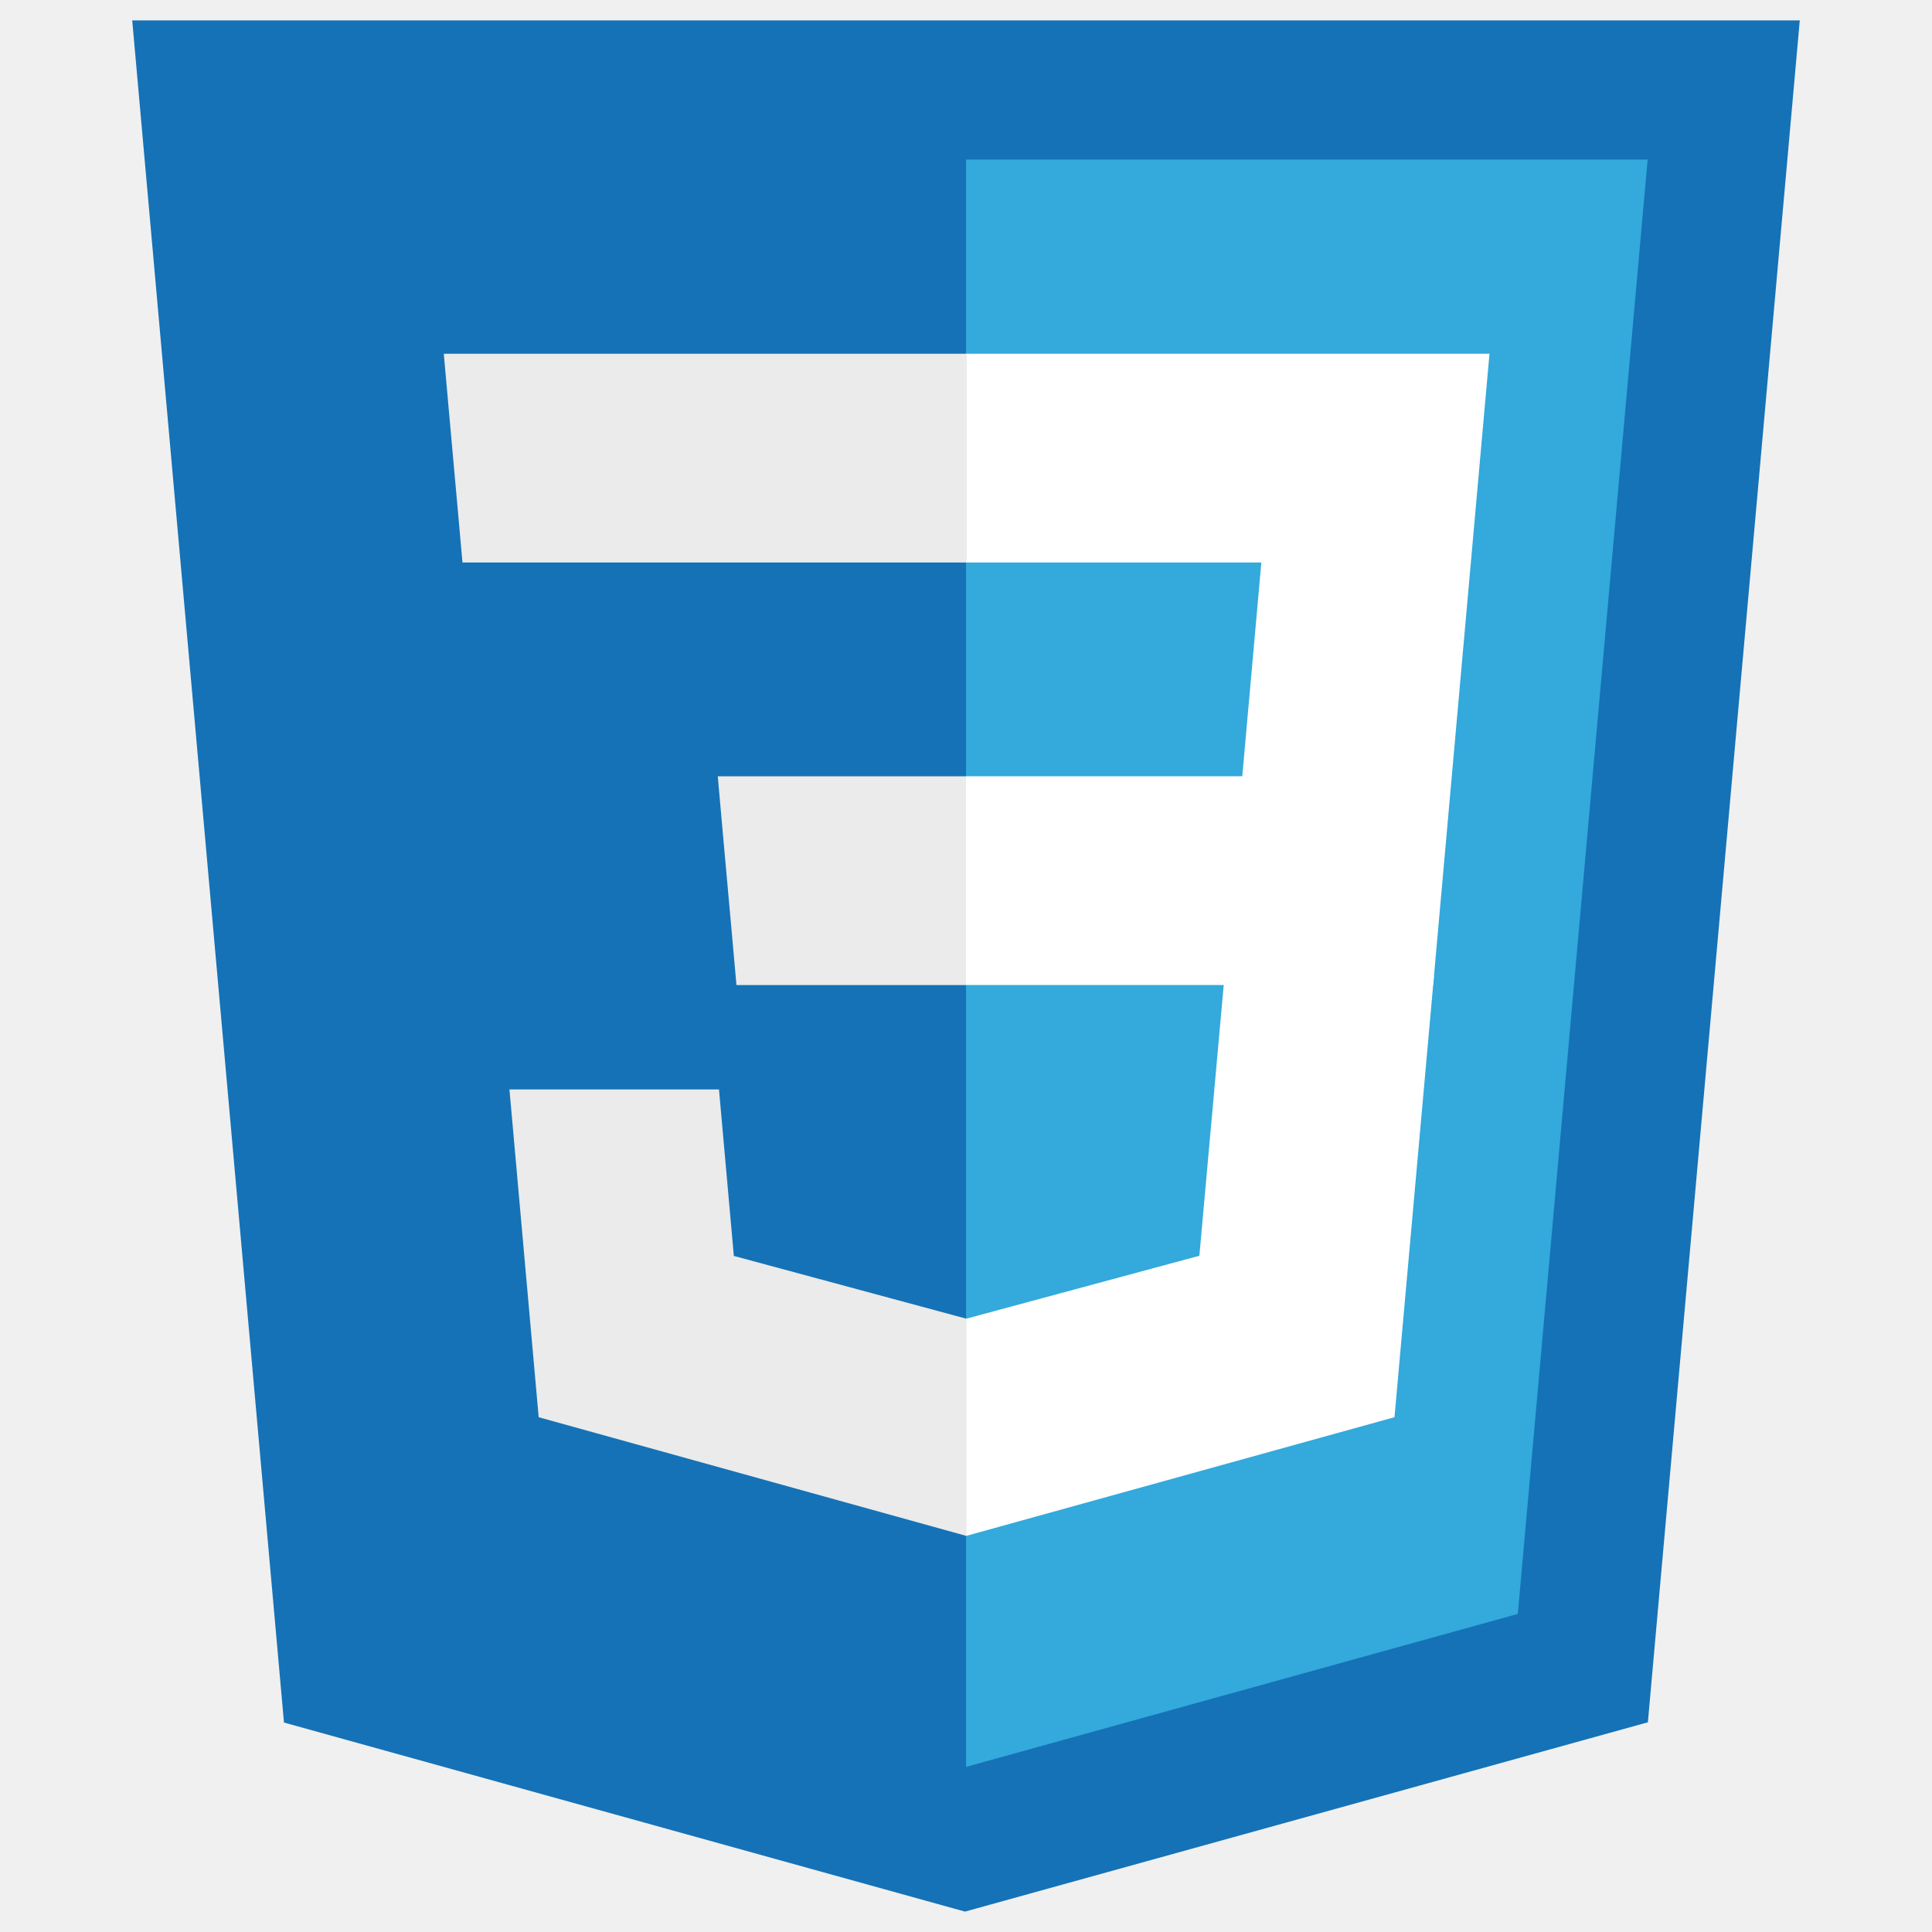
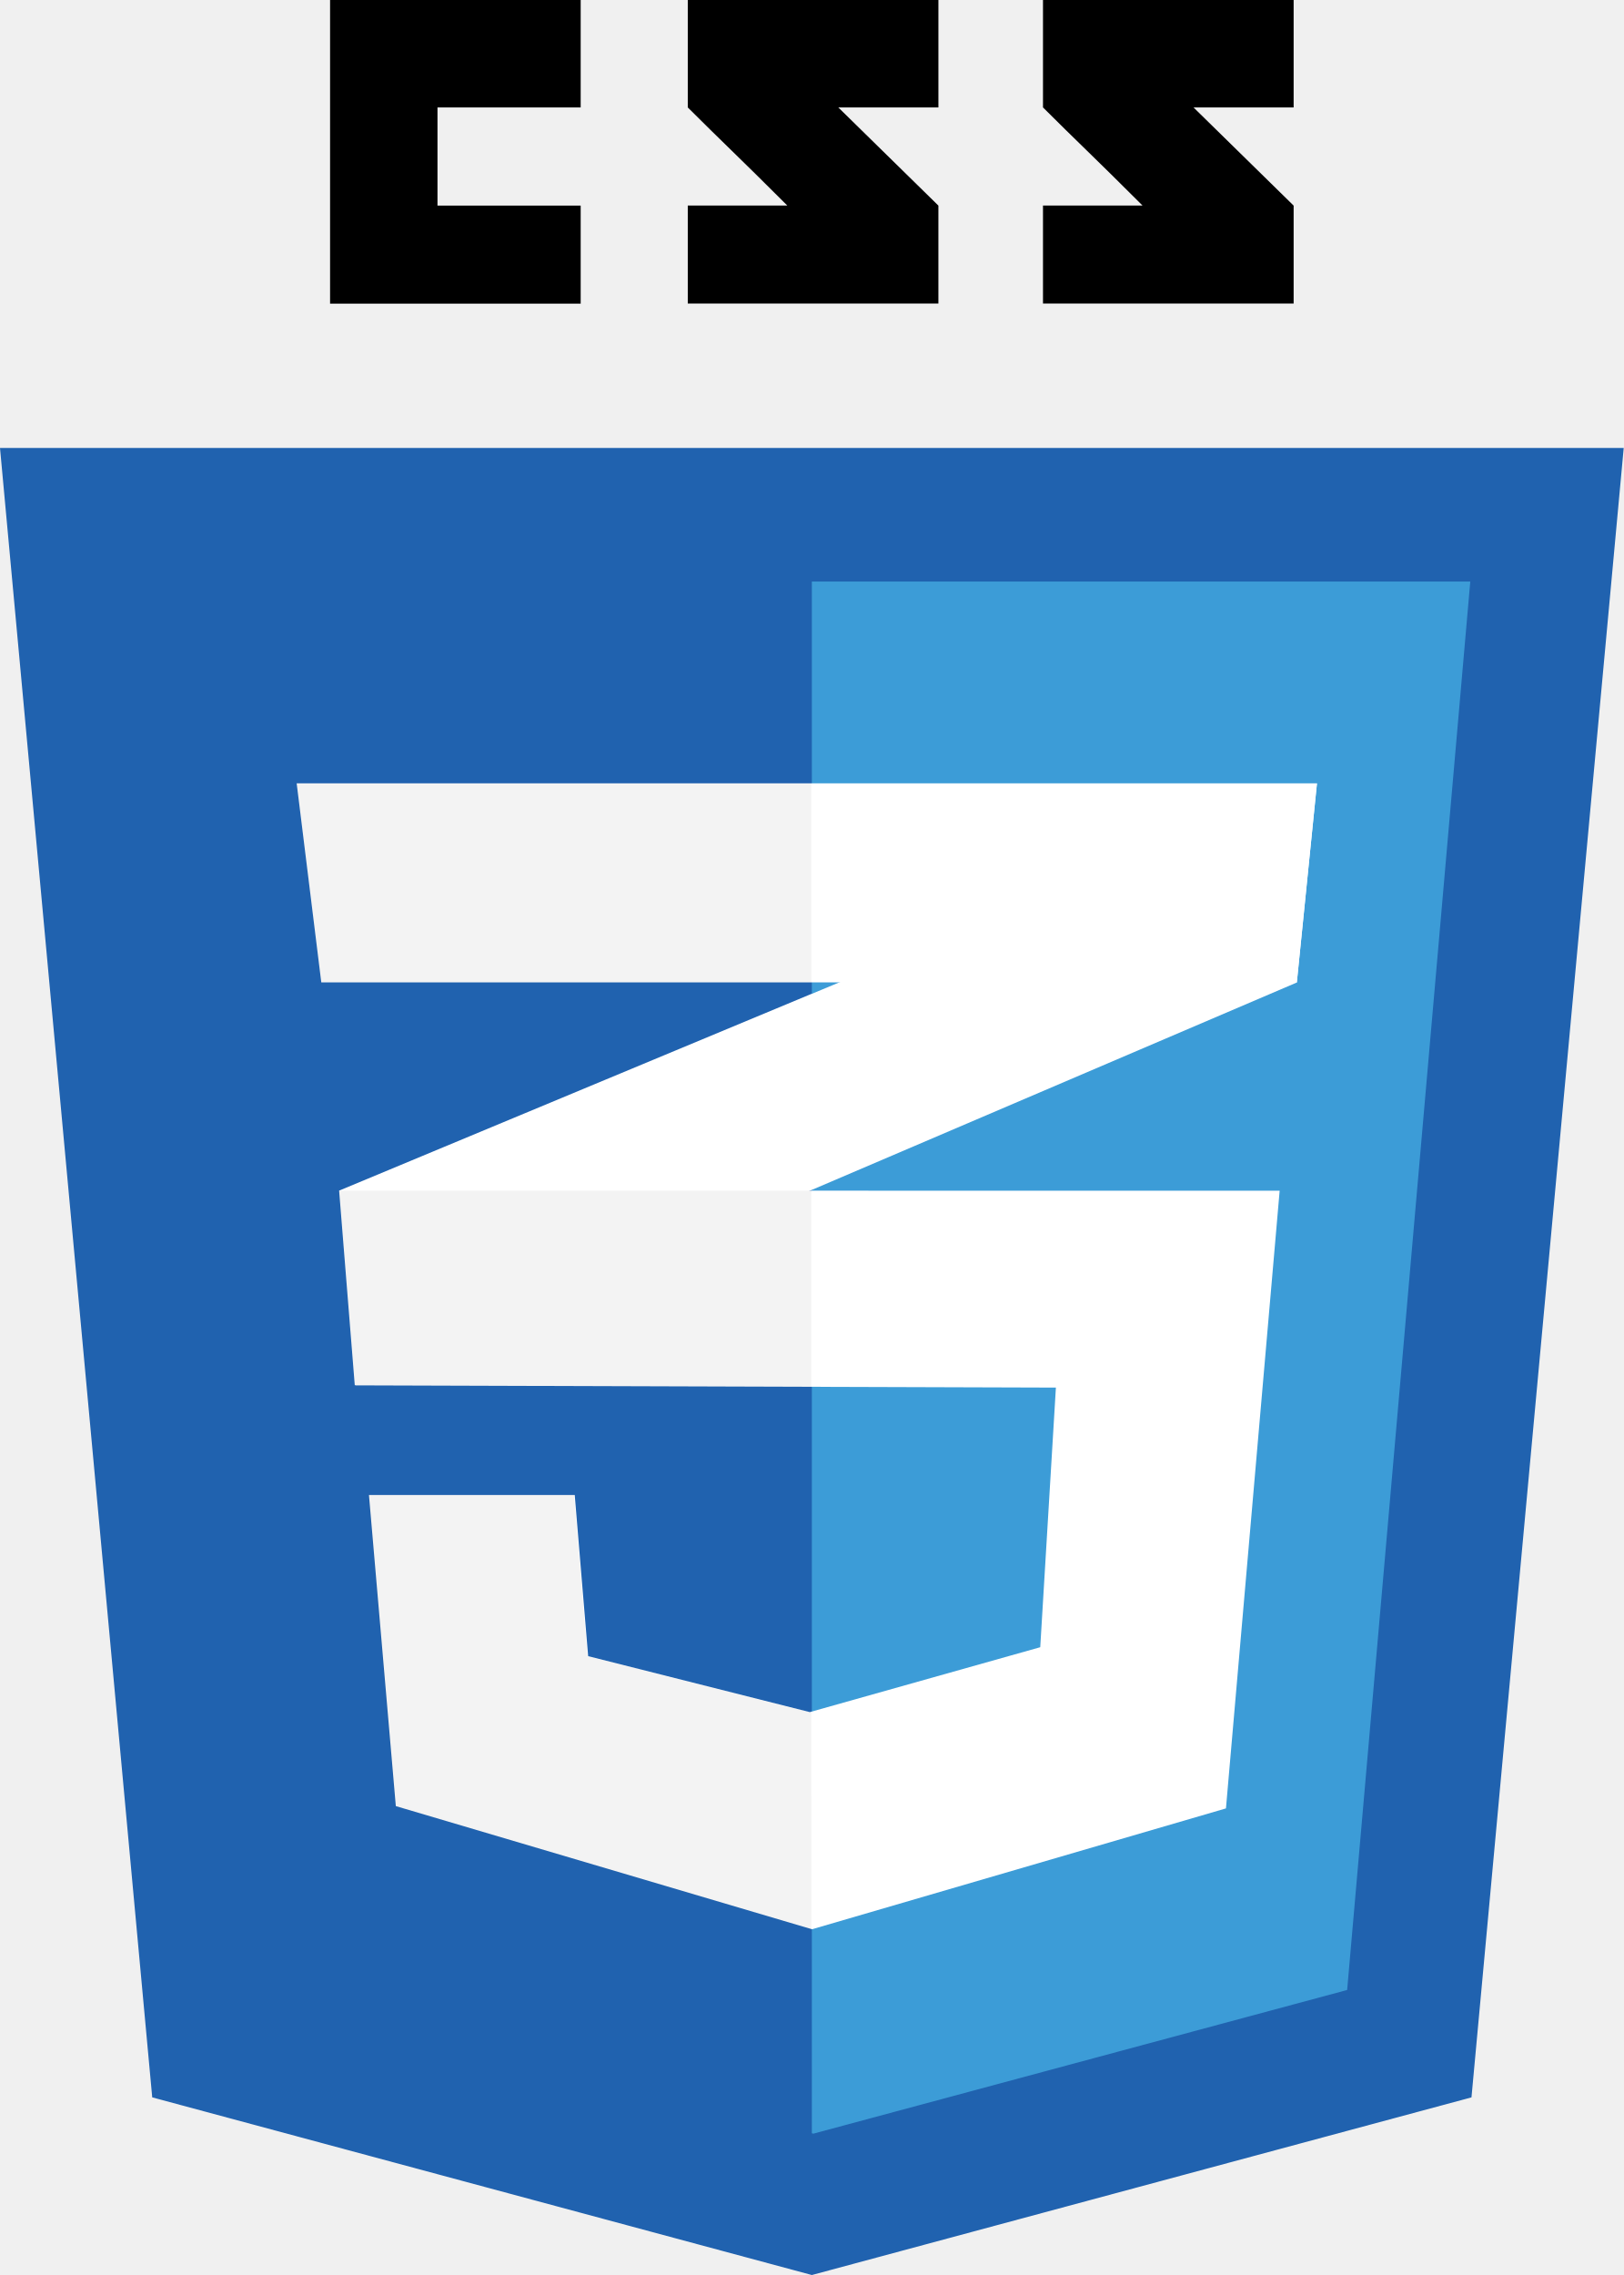
- <svg xmlns="http://www.w3.org/2000/svg" viewBox="0 0 128 128">
-   <path fill="#1572B6" d="M18.814 114.123l-10.054-112.771h110.48l-10.064 112.754-45.243 12.543-45.119-12.526z" />
-   <path fill="#33A9DC" d="M64.001 117.062l36.559-10.136 8.601-96.354h-45.16v106.49z" />
-   <path fill="#fff" d="M64.001 51.429h18.302l1.264-14.163h-19.566v-13.831h34.682l-.332 3.711-3.4 38.114h-30.95v-13.831z" />
-   <path fill="#EBEBEB" d="M64.083 87.349l-.061.018-15.403-4.159-.985-11.031h-13.882l1.937 21.717 28.331 7.863.063-.018v-14.39z" />
-   <path fill="#fff" d="M81.127 64.675l-1.666 18.522-15.426 4.164v14.39l28.354-7.858.208-2.337 2.406-26.881h-13.876z" />
-   <path fill="#EBEBEB" d="M64.048 23.435v13.831h-33.408l-.277-3.108-.63-7.012-.331-3.711h34.646zM64.001 51.431v13.831h-15.209l-.277-3.108-.631-7.012-.33-3.711h16.447z" />
+ <svg xmlns="http://www.w3.org/2000/svg" xmlns:xlink="http://www.w3.org/1999/xlink" width="79.125" height="110.839">
+   <defs>
+     <linearGradient id="a" x1="-10.229" x2="-10.229" y1="13.597" y2="14.597" gradientUnits="objectBoundingBox">
+       <stop offset=".387" stop-color="#d1d3d4" stop-opacity="0" />
+       <stop offset="1" stop-color="#d1d3d4" />
+     </linearGradient>
+     <linearGradient id="c" x1="-9.516" x2="-9.516" y1="14.078" y2="15.078" xlink:href="#a" />
+     <linearGradient id="b" x1="-5.39" x2="-4.39" y1="6.703" y2="6.703" gradientUnits="objectBoundingBox">
+       <stop offset="0" stop-color="#e8e7e5" />
+       <stop offset="1" stop-color="#fff" />
+     </linearGradient>
+     <linearGradient id="d" x1="-4.964" x2="-3.964" y1="30.297" y2="30.297" xlink:href="#b" />
+   </defs>
+   <g data-name="css 3">
+     <path fill="#2062af" d="m71.707 102.185-32.144 8.655-32.145-8.655L0 21.824h79.125Z" data-name="Path 246" />
+     <path fill="#3c9cd7" d="M39.562 28.333v75.6l.073.02 26.013-7 6-68.619Z" data-name="Path 247" />
+     <path d="M21.319 10.017V5.234h6.978V0H16.085v14.793h12.212v-4.776Zm19.532-4.783h4.879V0H33.516v5.234c1.634 1.634 2.486 2.416 4.849 4.779h-4.849v4.775h12.213v-4.771Zm17.31 0h4.879V0H50.826v5.234c1.634 1.634 2.487 2.416 4.85 4.779h-4.85v4.775H63.04v-4.771Z" data-name="Path 248" />
+     <path fill="#fff" d="m39.533 48.426-23.007 9.582.763 9.487 22.244-9.511 23.662-10.116.981-9.7-24.643 10.263Z" data-name="Path 249" />
+     <path fill="url(#a)" d="m171.677 249.238.763 9.487 22.244-9.511v-9.558Z" data-name="Path 250" transform="translate(-155.151 -191.23)" />
+     <path fill="url(#c)" d="m293.811 196.167-24.643 10.263v9.558l23.662-10.116Z" data-name="Path 251" transform="translate(-229.635 -158.004)" />
+     <path fill="url(#b)" d="m171.827 280.258.763 9.487 34.13.109-.763 12.649-11.231 3.162-10.8-2.726-.654-7.851h-10.028l1.309 15.156 20.282 6 20.172-5.888 2.617-30.094Z" data-name="Path 252" transform="translate(-155.265 -222.25)" />
+     <path d="M39.533 58.008H16.526l.763 9.487 22.244.071Zm0 25.376-.109.03-10.795-2.726-.654-7.851H17.948l1.308 15.156 20.281 6Z" data-name="Path 253" opacity=".05" />
+     <path fill="url(#d)" d="M162.9 196.167h49.721l-.981 9.7H164.1Z" data-name="Path 254" transform="translate(-148.443 -158.004)" />
+     <path d="M39.533 38.163H14.456l1.2 9.7h23.879Z" data-name="Path 255" opacity=".05" />
+   </g>
</svg>
